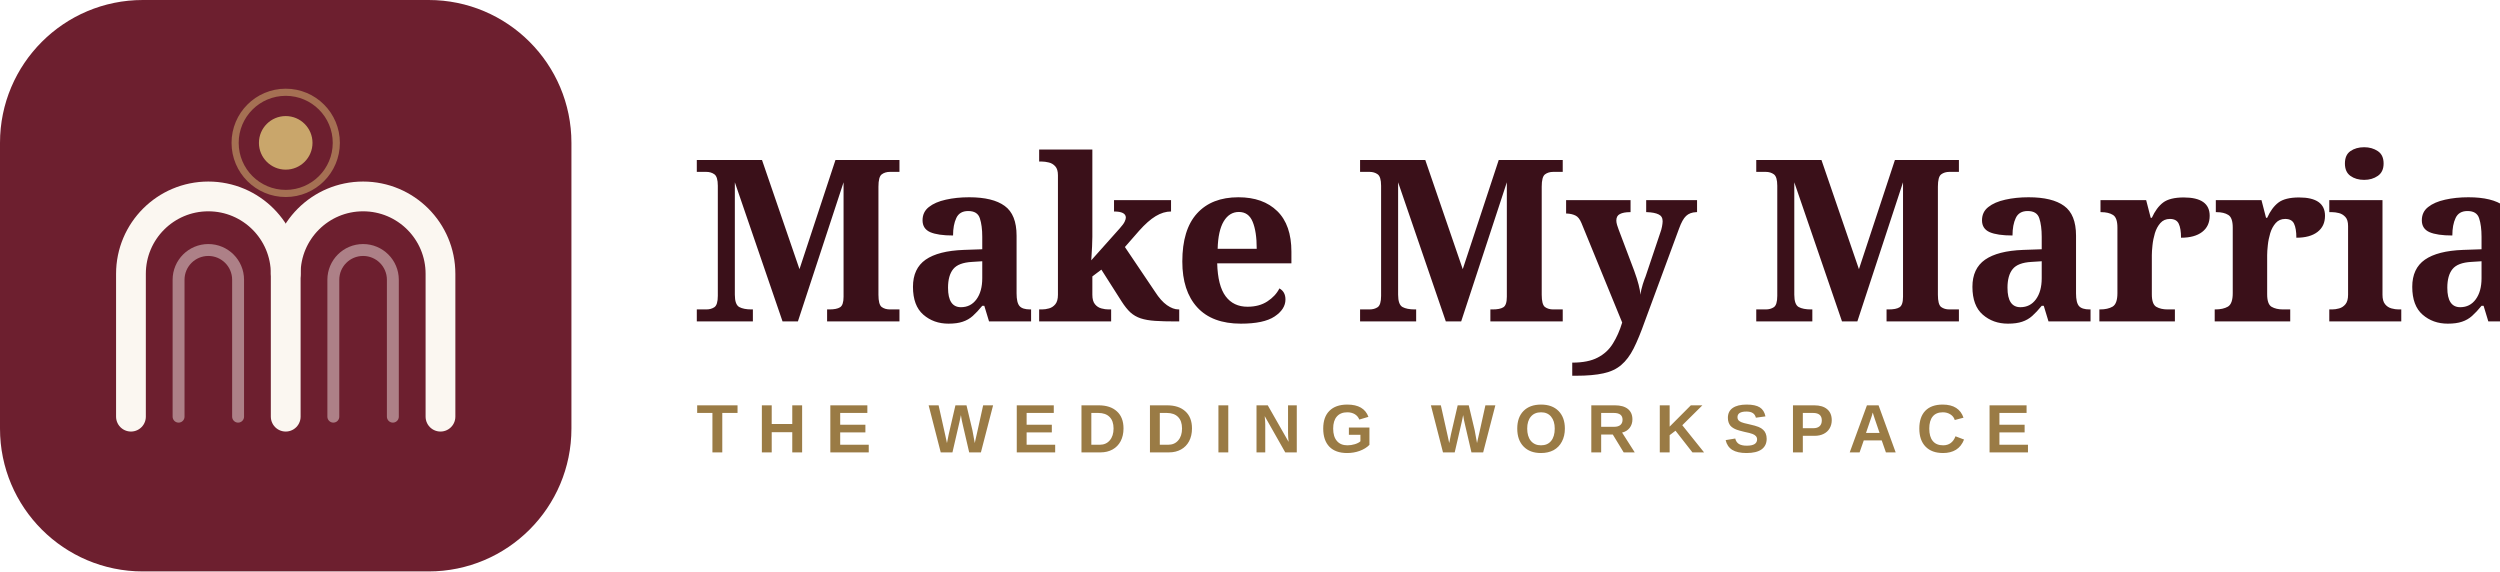
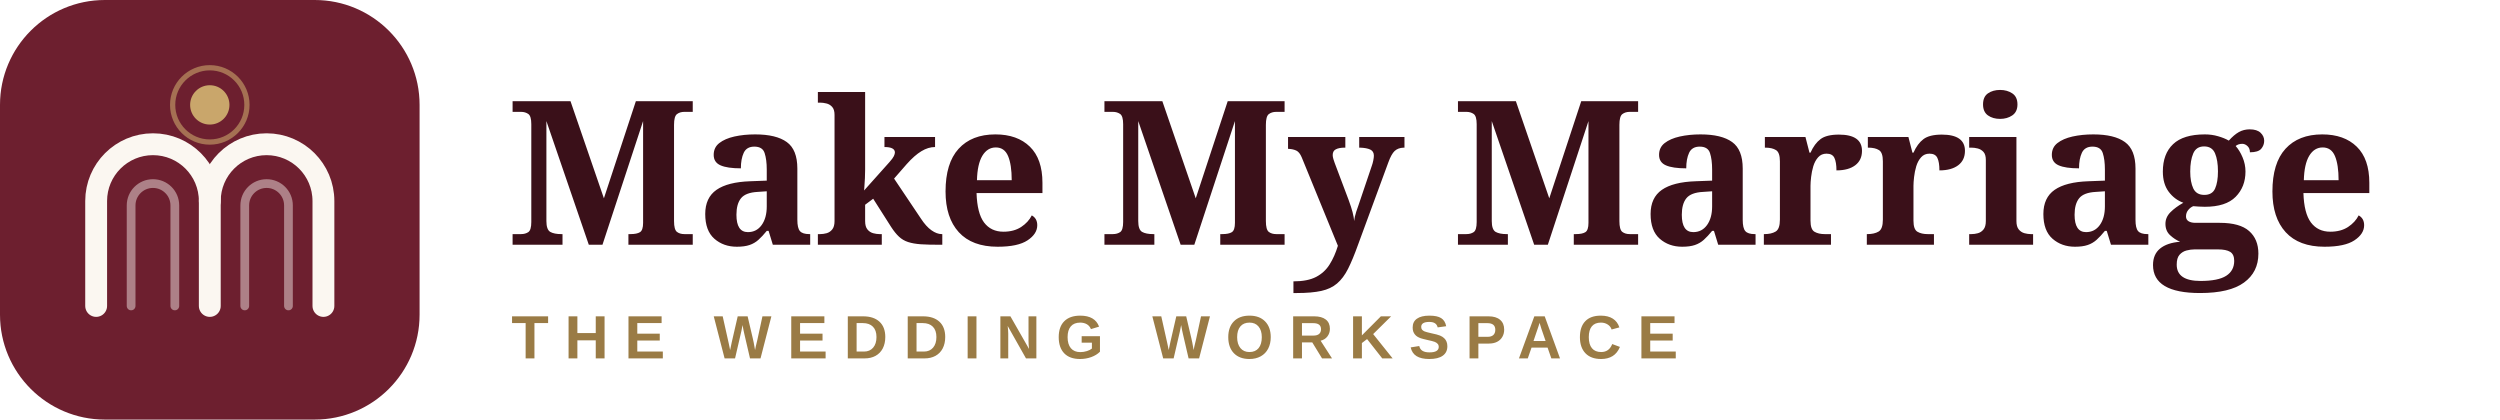
- <svg xmlns="http://www.w3.org/2000/svg" viewBox="0 0 420 96" role="img" aria-label="Make My Marriage">
+ <svg xmlns="http://www.w3.org/2000/svg" viewBox="0 0 572 96" role="img" aria-label="Make My Marriage">
  <rect width="96" height="96" rx="24" fill="#6D1F2F" />
  <g fill="none" stroke="#FBF7F1" stroke-linecap="round" stroke-linejoin="round">
    <path d="M22 70V46a13 13 0 0 1 26 0v24" stroke-width="5" />
    <path d="M48 46a13 13 0 0 1 26 0v24" stroke-width="5" />
    <path d="M30 70V47a5 5 0 0 1 10 0v23" stroke-width="2" opacity=".45" />
    <path d="M56 70V47a5 5 0 0 1 10 0v23" stroke-width="2" opacity=".45" />
  </g>
  <circle cx="48" cy="24" r="4.5" fill="#C9A66B" />
  <circle cx="48" cy="24" r="8.5" fill="none" stroke="#C9A66B" stroke-width="1.2" opacity=".6" />
-   <text x="116" y="54" font-family="'Playfair Display', Georgia, serif" font-size="38" font-weight="600" fill="#3A1019" letter-spacing="-0.5">Make My Marriage</text>
-   <text x="117" y="76" font-family="Manrope, 'Helvetica Neue', Arial, sans-serif" font-size="11.5" font-weight="600" fill="#9A7B45" letter-spacing="3.2">THE WEDDING WORKSPACE</text>
+   <text x="116" y="56" font-family="'Playfair Display', Georgia, serif" font-size="46" font-weight="600" fill="#3A1019" letter-spacing="-0.5">Make My Marriage</text>
+   <text x="117" y="82" font-family="Manrope, 'Helvetica Neue', Arial, sans-serif" font-size="14" font-weight="600" fill="#9A7B45" letter-spacing="3.6">THE WEDDING WORKSPACE</text>
</svg>
